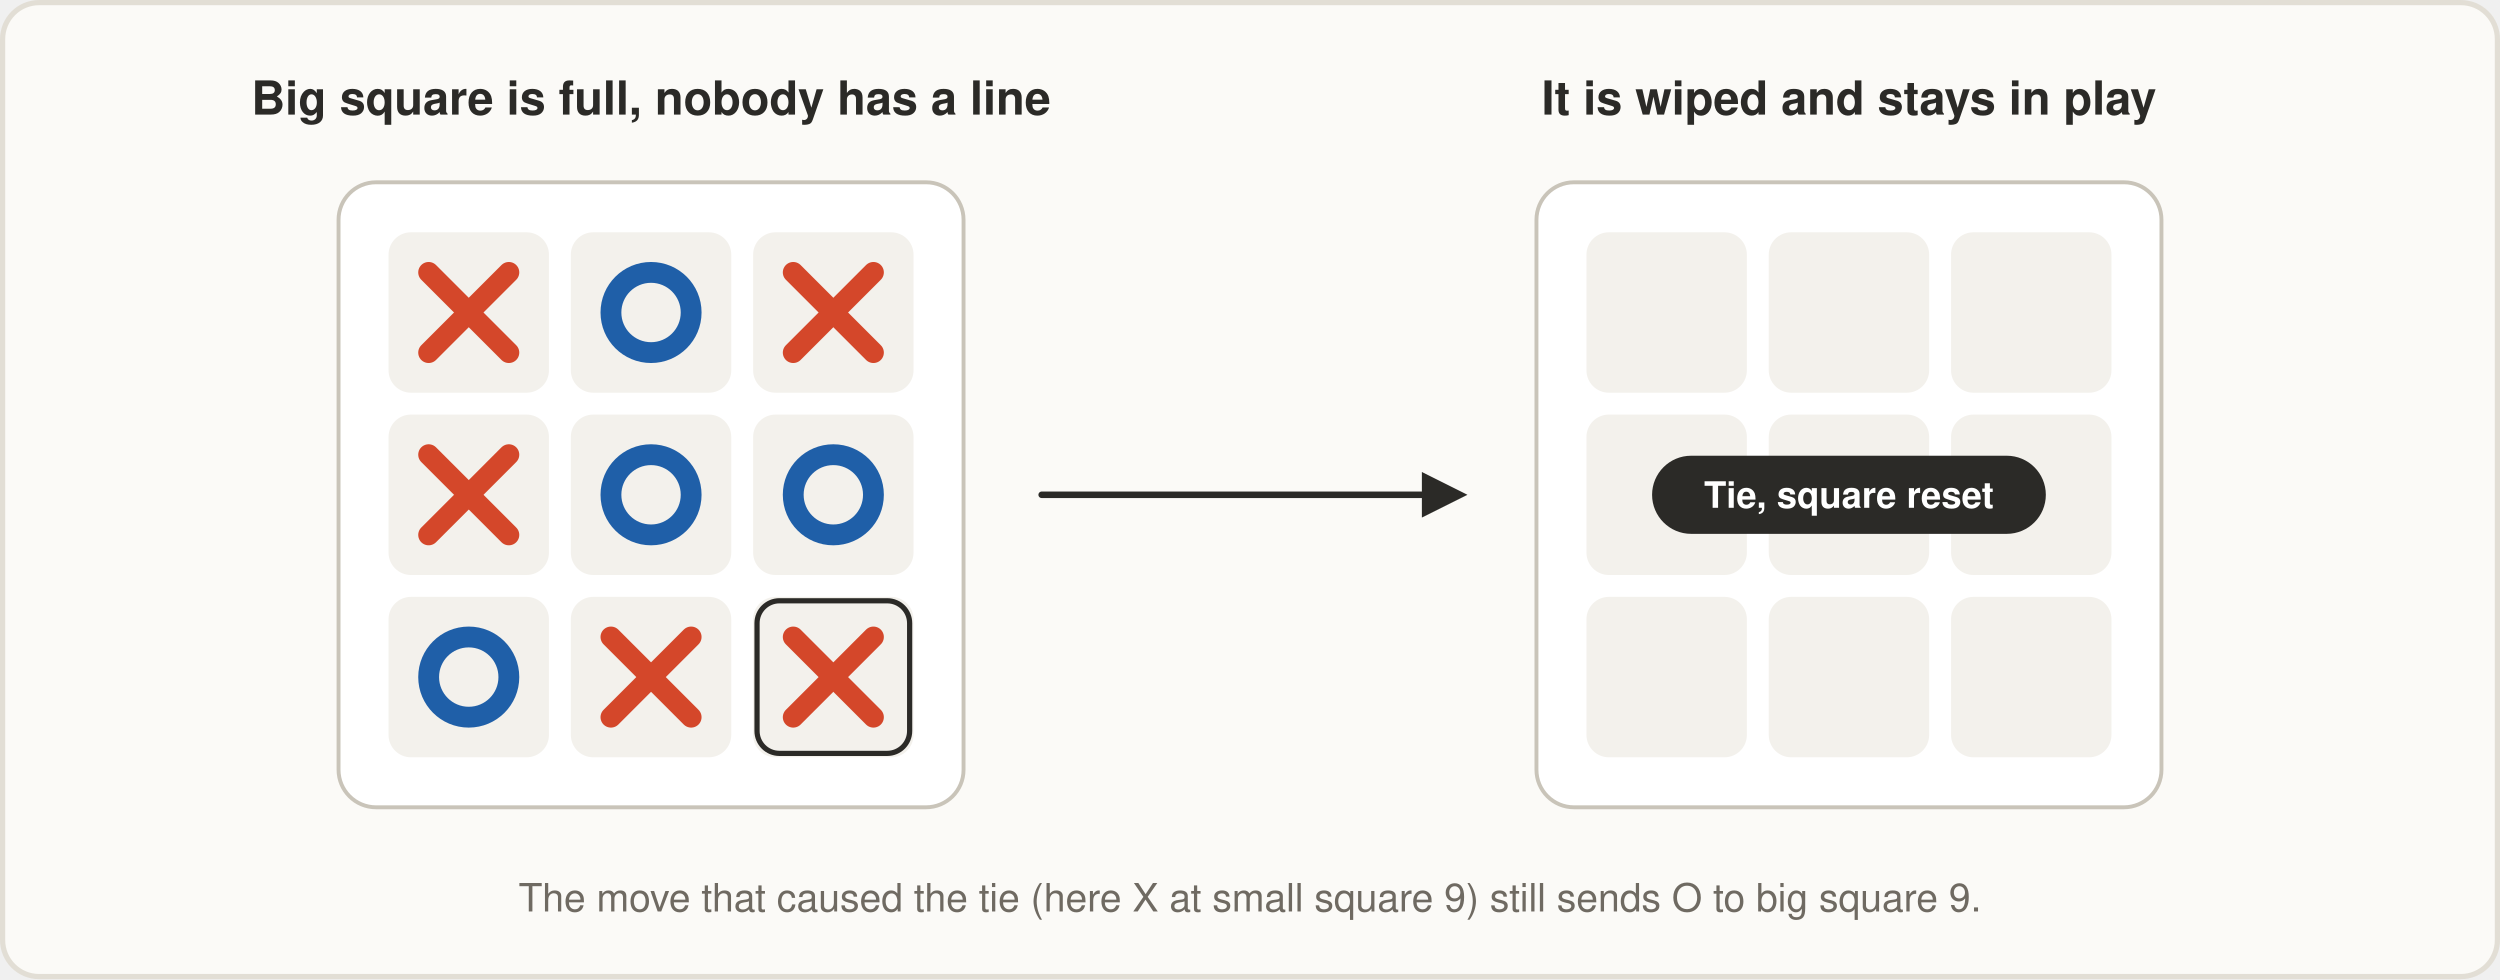
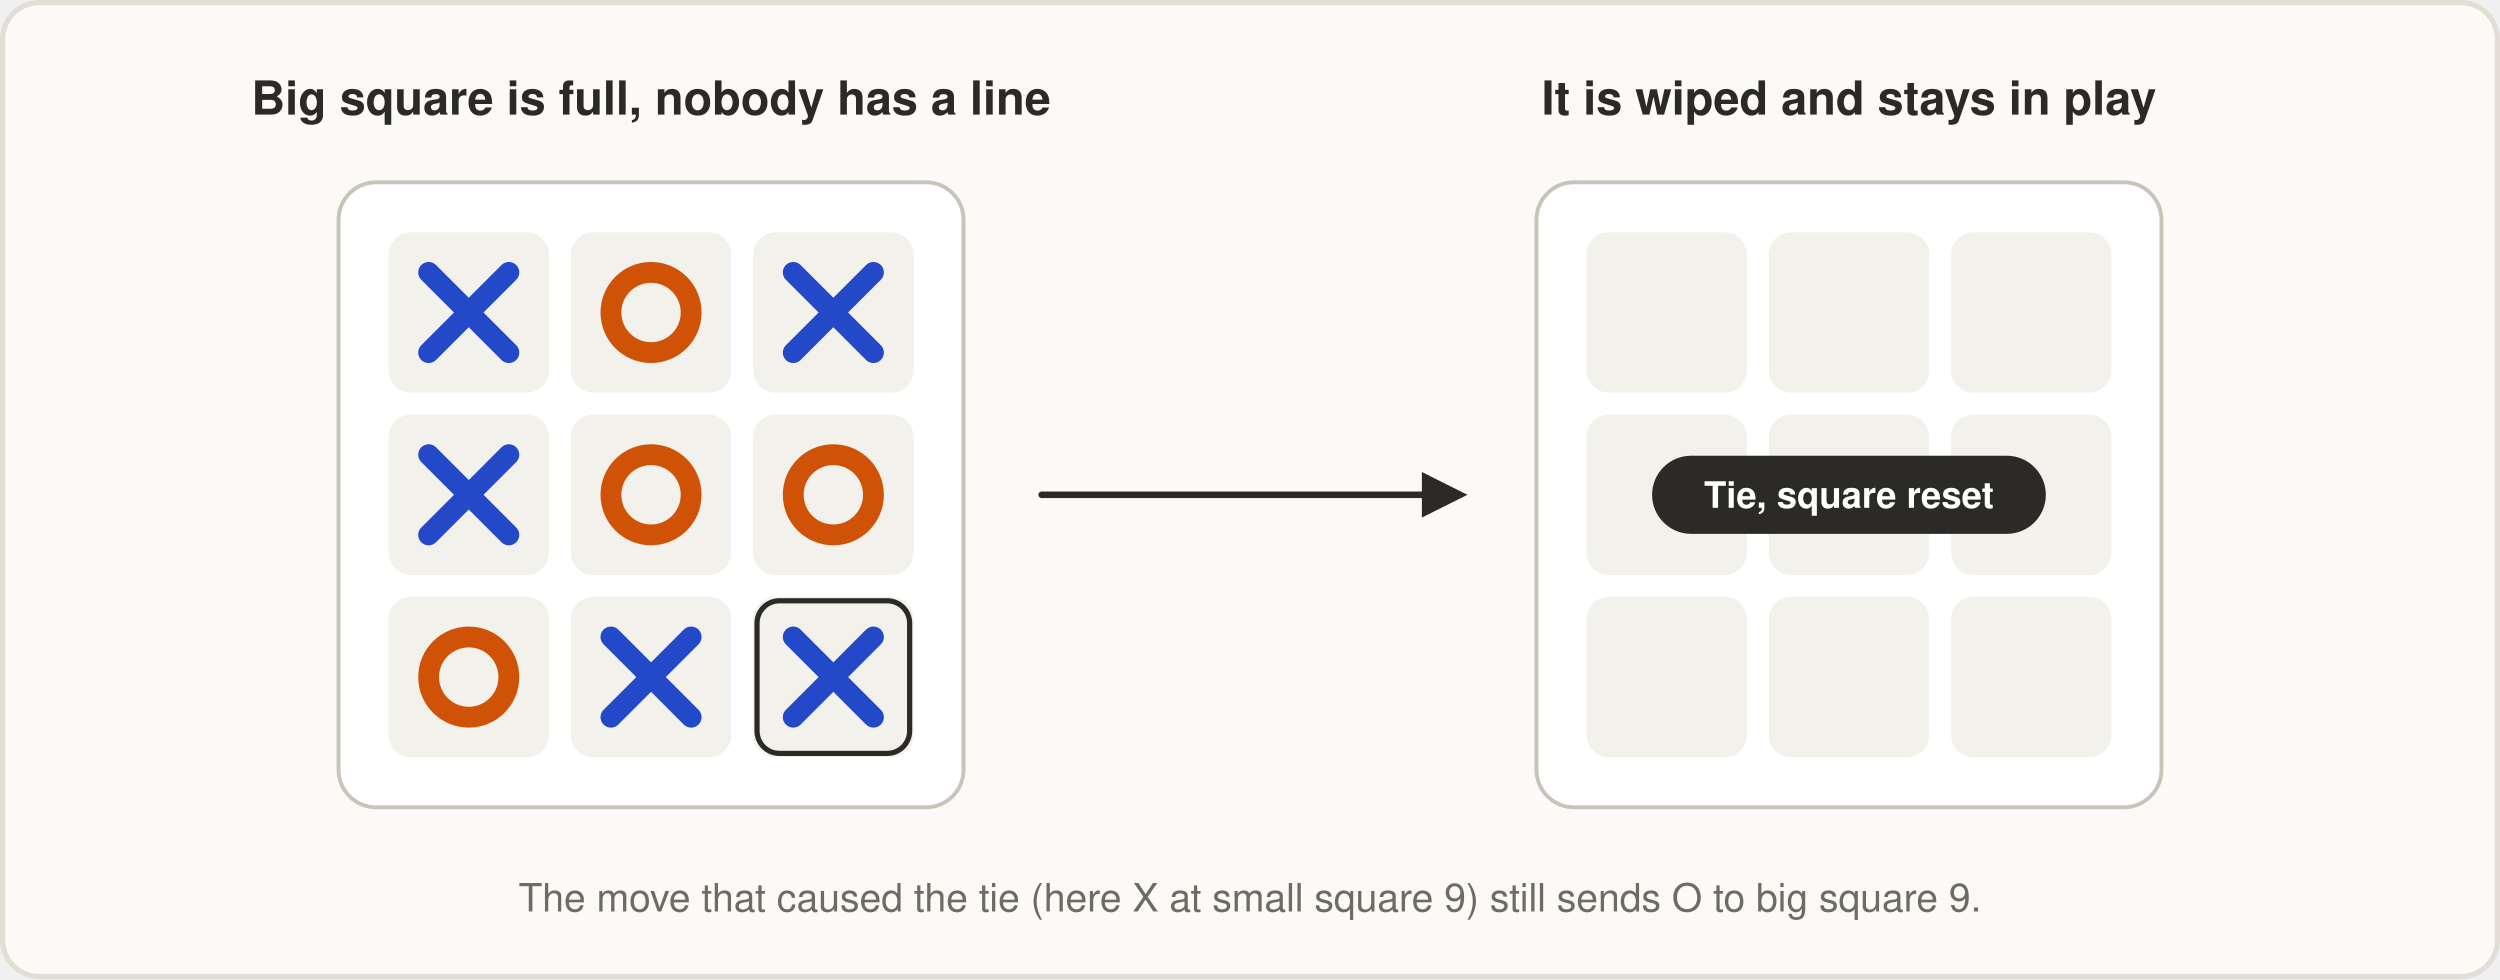
<svg xmlns="http://www.w3.org/2000/svg" viewBox="0 0 960 376" width="960" height="376" font-family="-apple-system, 'Segoe UI', Helvetica, Arial, sans-serif">
  <defs>
    <marker id="arr" viewBox="0 0 10 10" refX="8" refY="5" markerWidth="7" markerHeight="7" orient="auto-start-reverse">
      <path d="M0,0 L10,5 L0,10 z" fill="#2B2A27" />
    </marker>
  </defs>
  <rect x="1" y="1" width="958" height="374" rx="14" fill="#FBFAF7" stroke="#E2DED5" stroke-width="2" />
  <text x="250" y="44" font-size="18" font-weight="700" fill="#2B2A27" text-anchor="middle">Big square is full, nobody has a line</text>
  <text x="710" y="44" font-size="18" font-weight="700" fill="#2B2A27" text-anchor="middle">It is wiped and stays in play</text>
  <rect x="130.0" y="70.0" width="240.0" height="240.0" rx="14.4" fill="#FFFFFF" stroke="#C9C4B9" stroke-width="1.5" />
  <g opacity="1">
    <rect x="149.2" y="89.2" width="61.6" height="61.6" rx="8.6" fill="#F3F1EC" />
-     <g stroke="#D4472A" stroke-width="8.0" stroke-linecap="round" opacity="1.0">
+     <g stroke="#2348C8" stroke-width="8.0" stroke-linecap="round" opacity="1.0">
      <line x1="164.6" y1="104.6" x2="195.4" y2="135.4" />
      <line x1="195.4" y1="104.6" x2="164.6" y2="135.4" />
    </g>
    <rect x="219.2" y="89.2" width="61.6" height="61.6" rx="8.6" fill="#F3F1EC" />
-     <circle cx="250.0" cy="120.0" r="15.4" fill="none" stroke="#1F5FA8" stroke-width="8.0" opacity="1.0" />
+     <circle cx="250.0" cy="120.0" r="15.4" fill="none" stroke="#CF5206" stroke-width="8.0" opacity="1.0" />
    <rect x="289.2" y="89.2" width="61.6" height="61.6" rx="8.6" fill="#F3F1EC" />
-     <g stroke="#D4472A" stroke-width="8.0" stroke-linecap="round" opacity="1.0">
+     <g stroke="#2348C8" stroke-width="8.0" stroke-linecap="round" opacity="1.0">
      <line x1="304.6" y1="104.6" x2="335.4" y2="135.4" />
      <line x1="335.4" y1="104.6" x2="304.6" y2="135.4" />
    </g>
    <rect x="149.2" y="159.2" width="61.6" height="61.6" rx="8.6" fill="#F3F1EC" />
-     <g stroke="#D4472A" stroke-width="8.0" stroke-linecap="round" opacity="1.0">
+     <g stroke="#2348C8" stroke-width="8.0" stroke-linecap="round" opacity="1.0">
      <line x1="164.6" y1="174.6" x2="195.4" y2="205.4" />
      <line x1="195.4" y1="174.6" x2="164.6" y2="205.4" />
    </g>
    <rect x="219.2" y="159.2" width="61.6" height="61.6" rx="8.6" fill="#F3F1EC" />
-     <circle cx="250.0" cy="190.0" r="15.4" fill="none" stroke="#1F5FA8" stroke-width="8.0" opacity="1.0" />
+     <circle cx="250.0" cy="190.0" r="15.4" fill="none" stroke="#CF5206" stroke-width="8.0" opacity="1.0" />
    <rect x="289.2" y="159.2" width="61.6" height="61.6" rx="8.6" fill="#F3F1EC" />
-     <circle cx="320.0" cy="190.0" r="15.4" fill="none" stroke="#1F5FA8" stroke-width="8.0" opacity="1.0" />
+     <circle cx="320.0" cy="190.0" r="15.4" fill="none" stroke="#CF5206" stroke-width="8.0" opacity="1.0" />
    <rect x="149.2" y="229.2" width="61.6" height="61.6" rx="8.6" fill="#F3F1EC" />
-     <circle cx="180.0" cy="260.0" r="15.4" fill="none" stroke="#1F5FA8" stroke-width="8.0" opacity="1.0" />
+     <circle cx="180.0" cy="260.0" r="15.4" fill="none" stroke="#CF5206" stroke-width="8.0" opacity="1.0" />
    <rect x="219.2" y="229.2" width="61.6" height="61.6" rx="8.6" fill="#F3F1EC" />
-     <g stroke="#D4472A" stroke-width="8.0" stroke-linecap="round" opacity="1.0">
+     <g stroke="#2348C8" stroke-width="8.0" stroke-linecap="round" opacity="1.0">
      <line x1="234.6" y1="244.6" x2="265.4" y2="275.4" />
      <line x1="265.4" y1="244.6" x2="234.6" y2="275.4" />
    </g>
    <rect x="289.2" y="229.2" width="61.6" height="61.6" rx="8.6" fill="#F3F1EC" />
-     <g stroke="#D4472A" stroke-width="8.0" stroke-linecap="round" opacity="1.0">
+     <g stroke="#2348C8" stroke-width="8.0" stroke-linecap="round" opacity="1.0">
      <line x1="304.6" y1="244.6" x2="335.4" y2="275.4" />
      <line x1="335.4" y1="244.6" x2="304.6" y2="275.4" />
    </g>
    <rect x="290.7" y="230.7" width="58.6" height="58.6" rx="8.6" fill="none" stroke="#2B2A27" stroke-width="2" stroke-dasharray="1 0" />
  </g>
  <rect x="590.0" y="70.0" width="240.0" height="240.0" rx="14.4" fill="#FFFFFF" stroke="#C9C4B9" stroke-width="1.5" />
  <g opacity="1">
    <rect x="609.2" y="89.2" width="61.6" height="61.6" rx="8.6" fill="#F3F1EC" />
    <rect x="679.2" y="89.2" width="61.6" height="61.6" rx="8.6" fill="#F3F1EC" />
    <rect x="749.2" y="89.2" width="61.6" height="61.6" rx="8.6" fill="#F3F1EC" />
    <rect x="609.2" y="159.2" width="61.6" height="61.6" rx="8.6" fill="#F3F1EC" />
    <rect x="679.2" y="159.2" width="61.6" height="61.6" rx="8.6" fill="#F3F1EC" />
    <rect x="749.2" y="159.2" width="61.6" height="61.6" rx="8.6" fill="#F3F1EC" />
    <rect x="609.2" y="229.2" width="61.6" height="61.6" rx="8.6" fill="#F3F1EC" />
    <rect x="679.2" y="229.2" width="61.6" height="61.6" rx="8.6" fill="#F3F1EC" />
    <rect x="749.2" y="229.2" width="61.6" height="61.6" rx="8.6" fill="#F3F1EC" />
  </g>
  <rect x="634.4" y="175.0" width="151.2" height="30" rx="15" fill="#2B2A27" />
  <text x="710.0" y="195.0" font-size="14" font-weight="600" fill="#fff" text-anchor="middle">Tie, square reset</text>
  <line x1="400" y1="190" x2="560" y2="190" stroke="#2B2A27" stroke-width="2.5" stroke-linecap="round" marker-end="url(#arr)" />
  <text x="480" y="350" font-size="15" font-weight="400" fill="#6F6A62" text-anchor="middle">The move that caused the tie (here X at small square 9) still sends O to big square 9.</text>
</svg>
